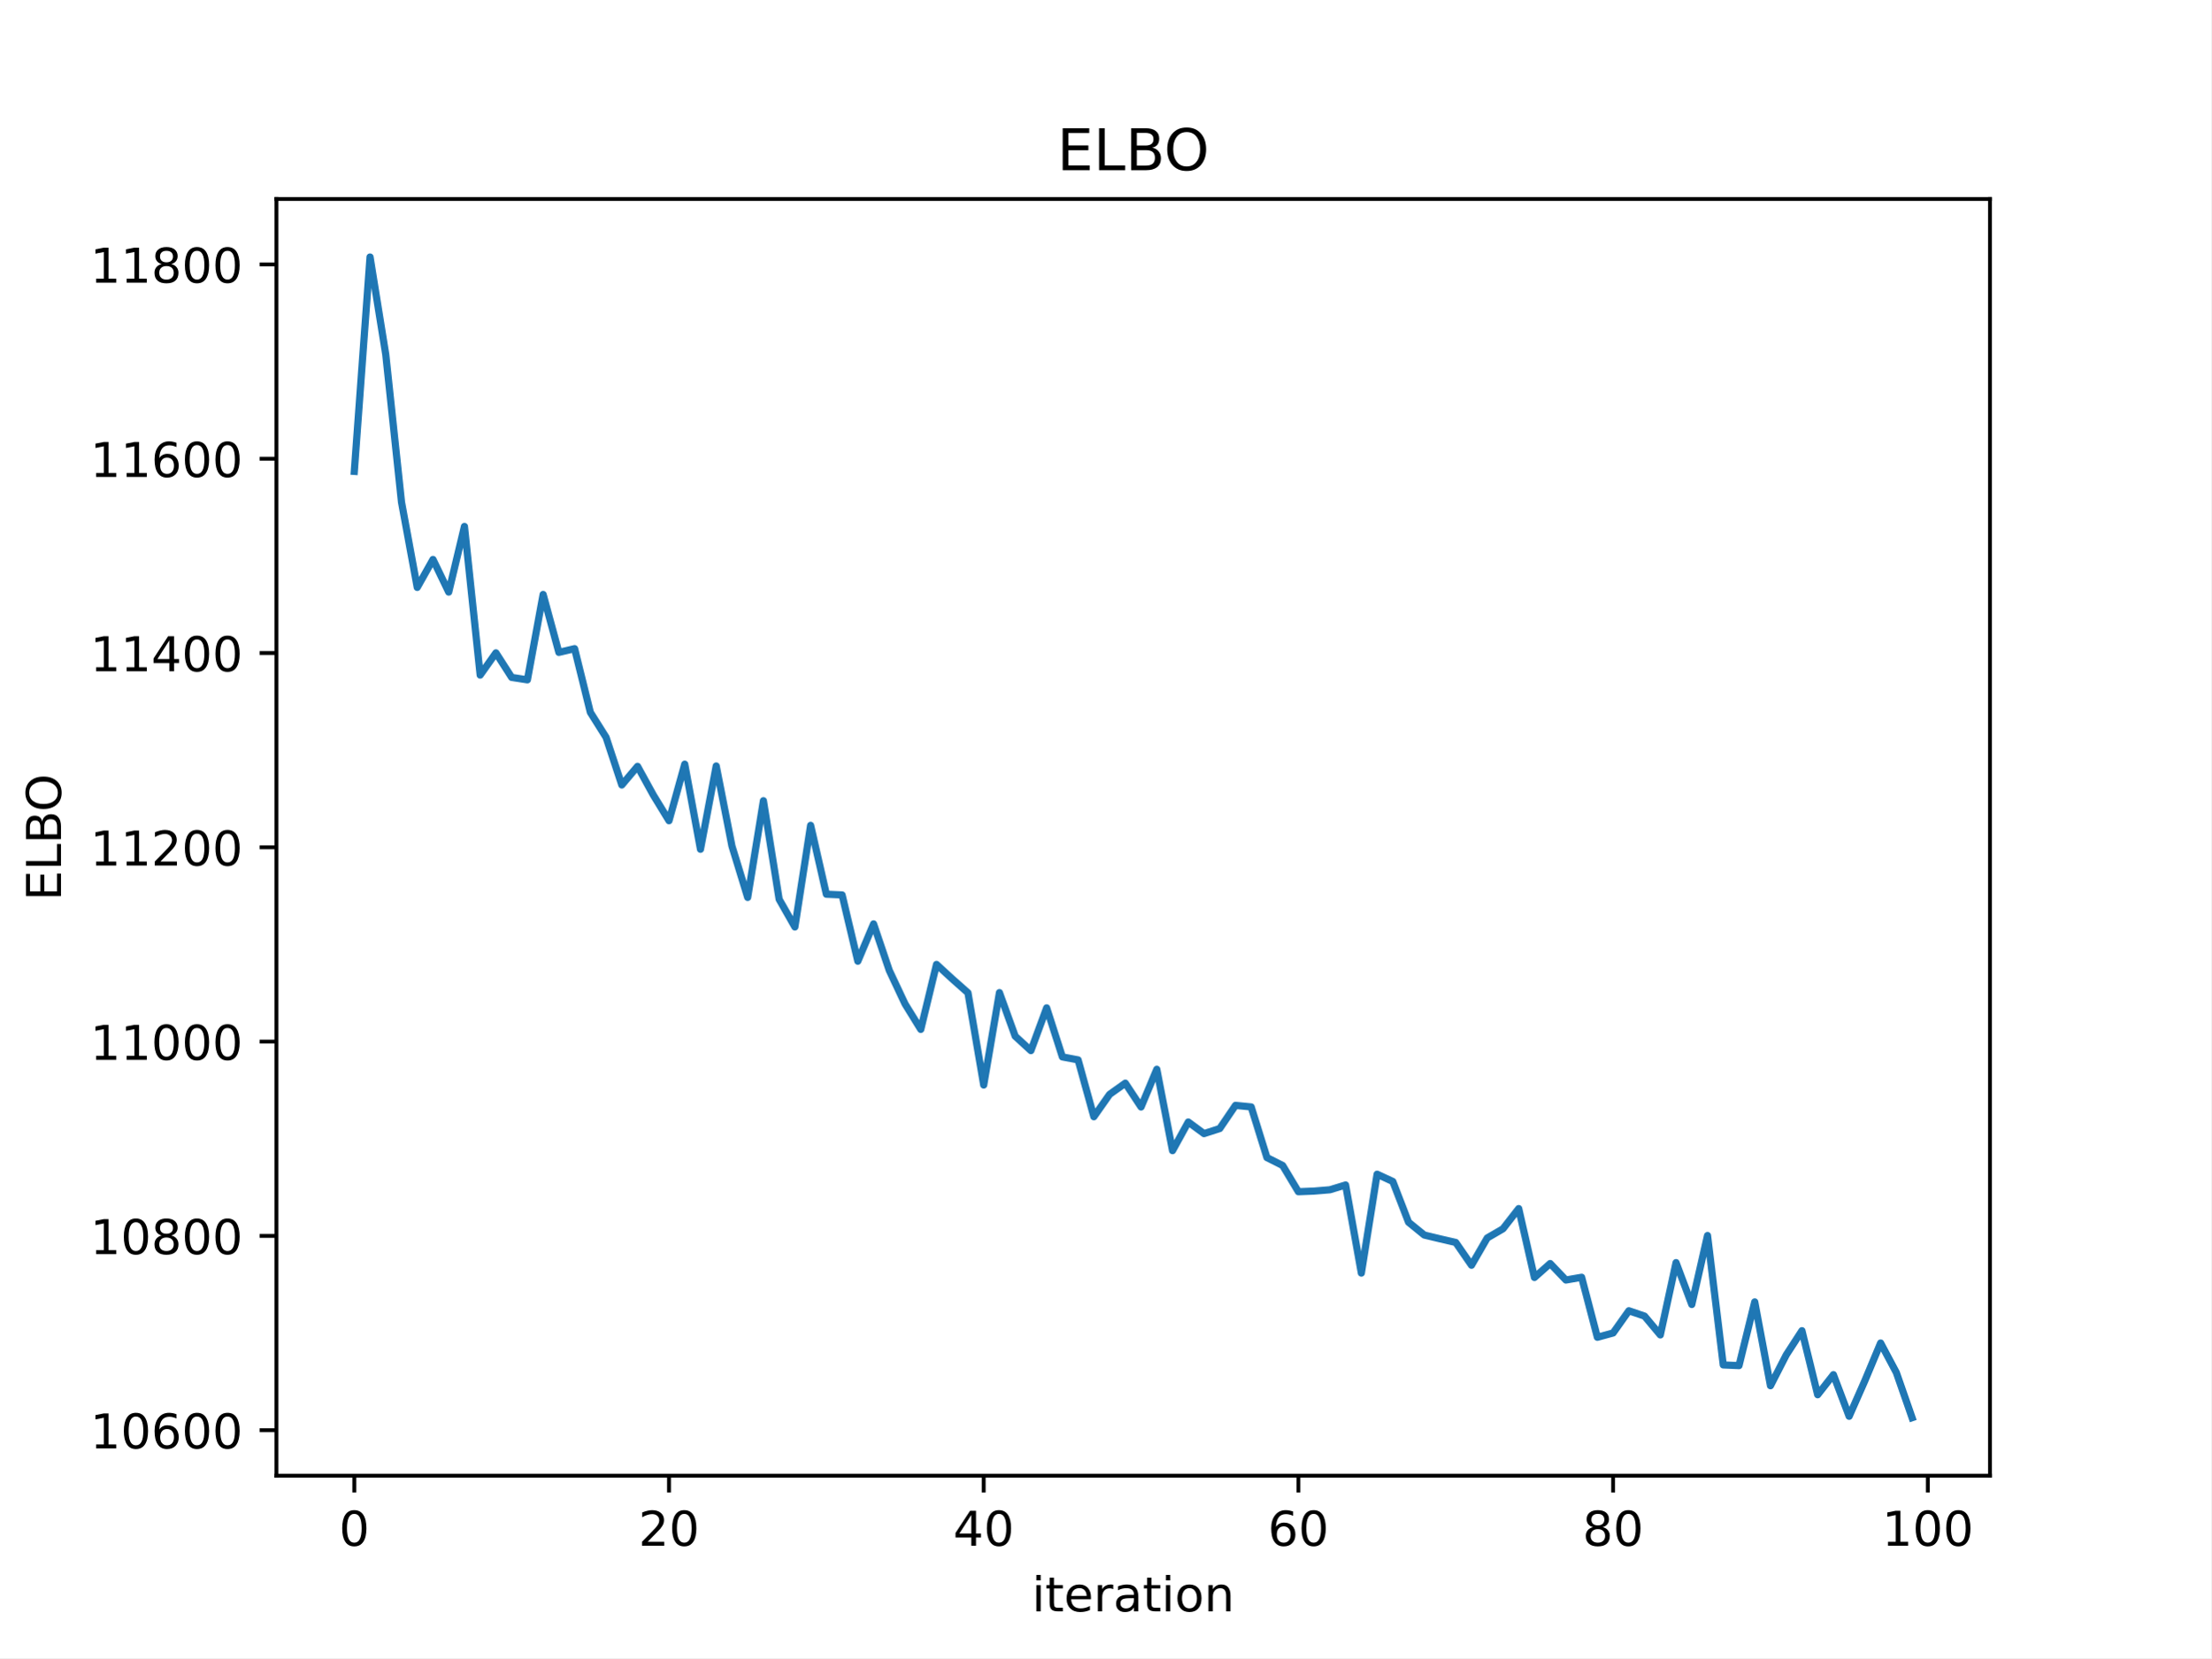
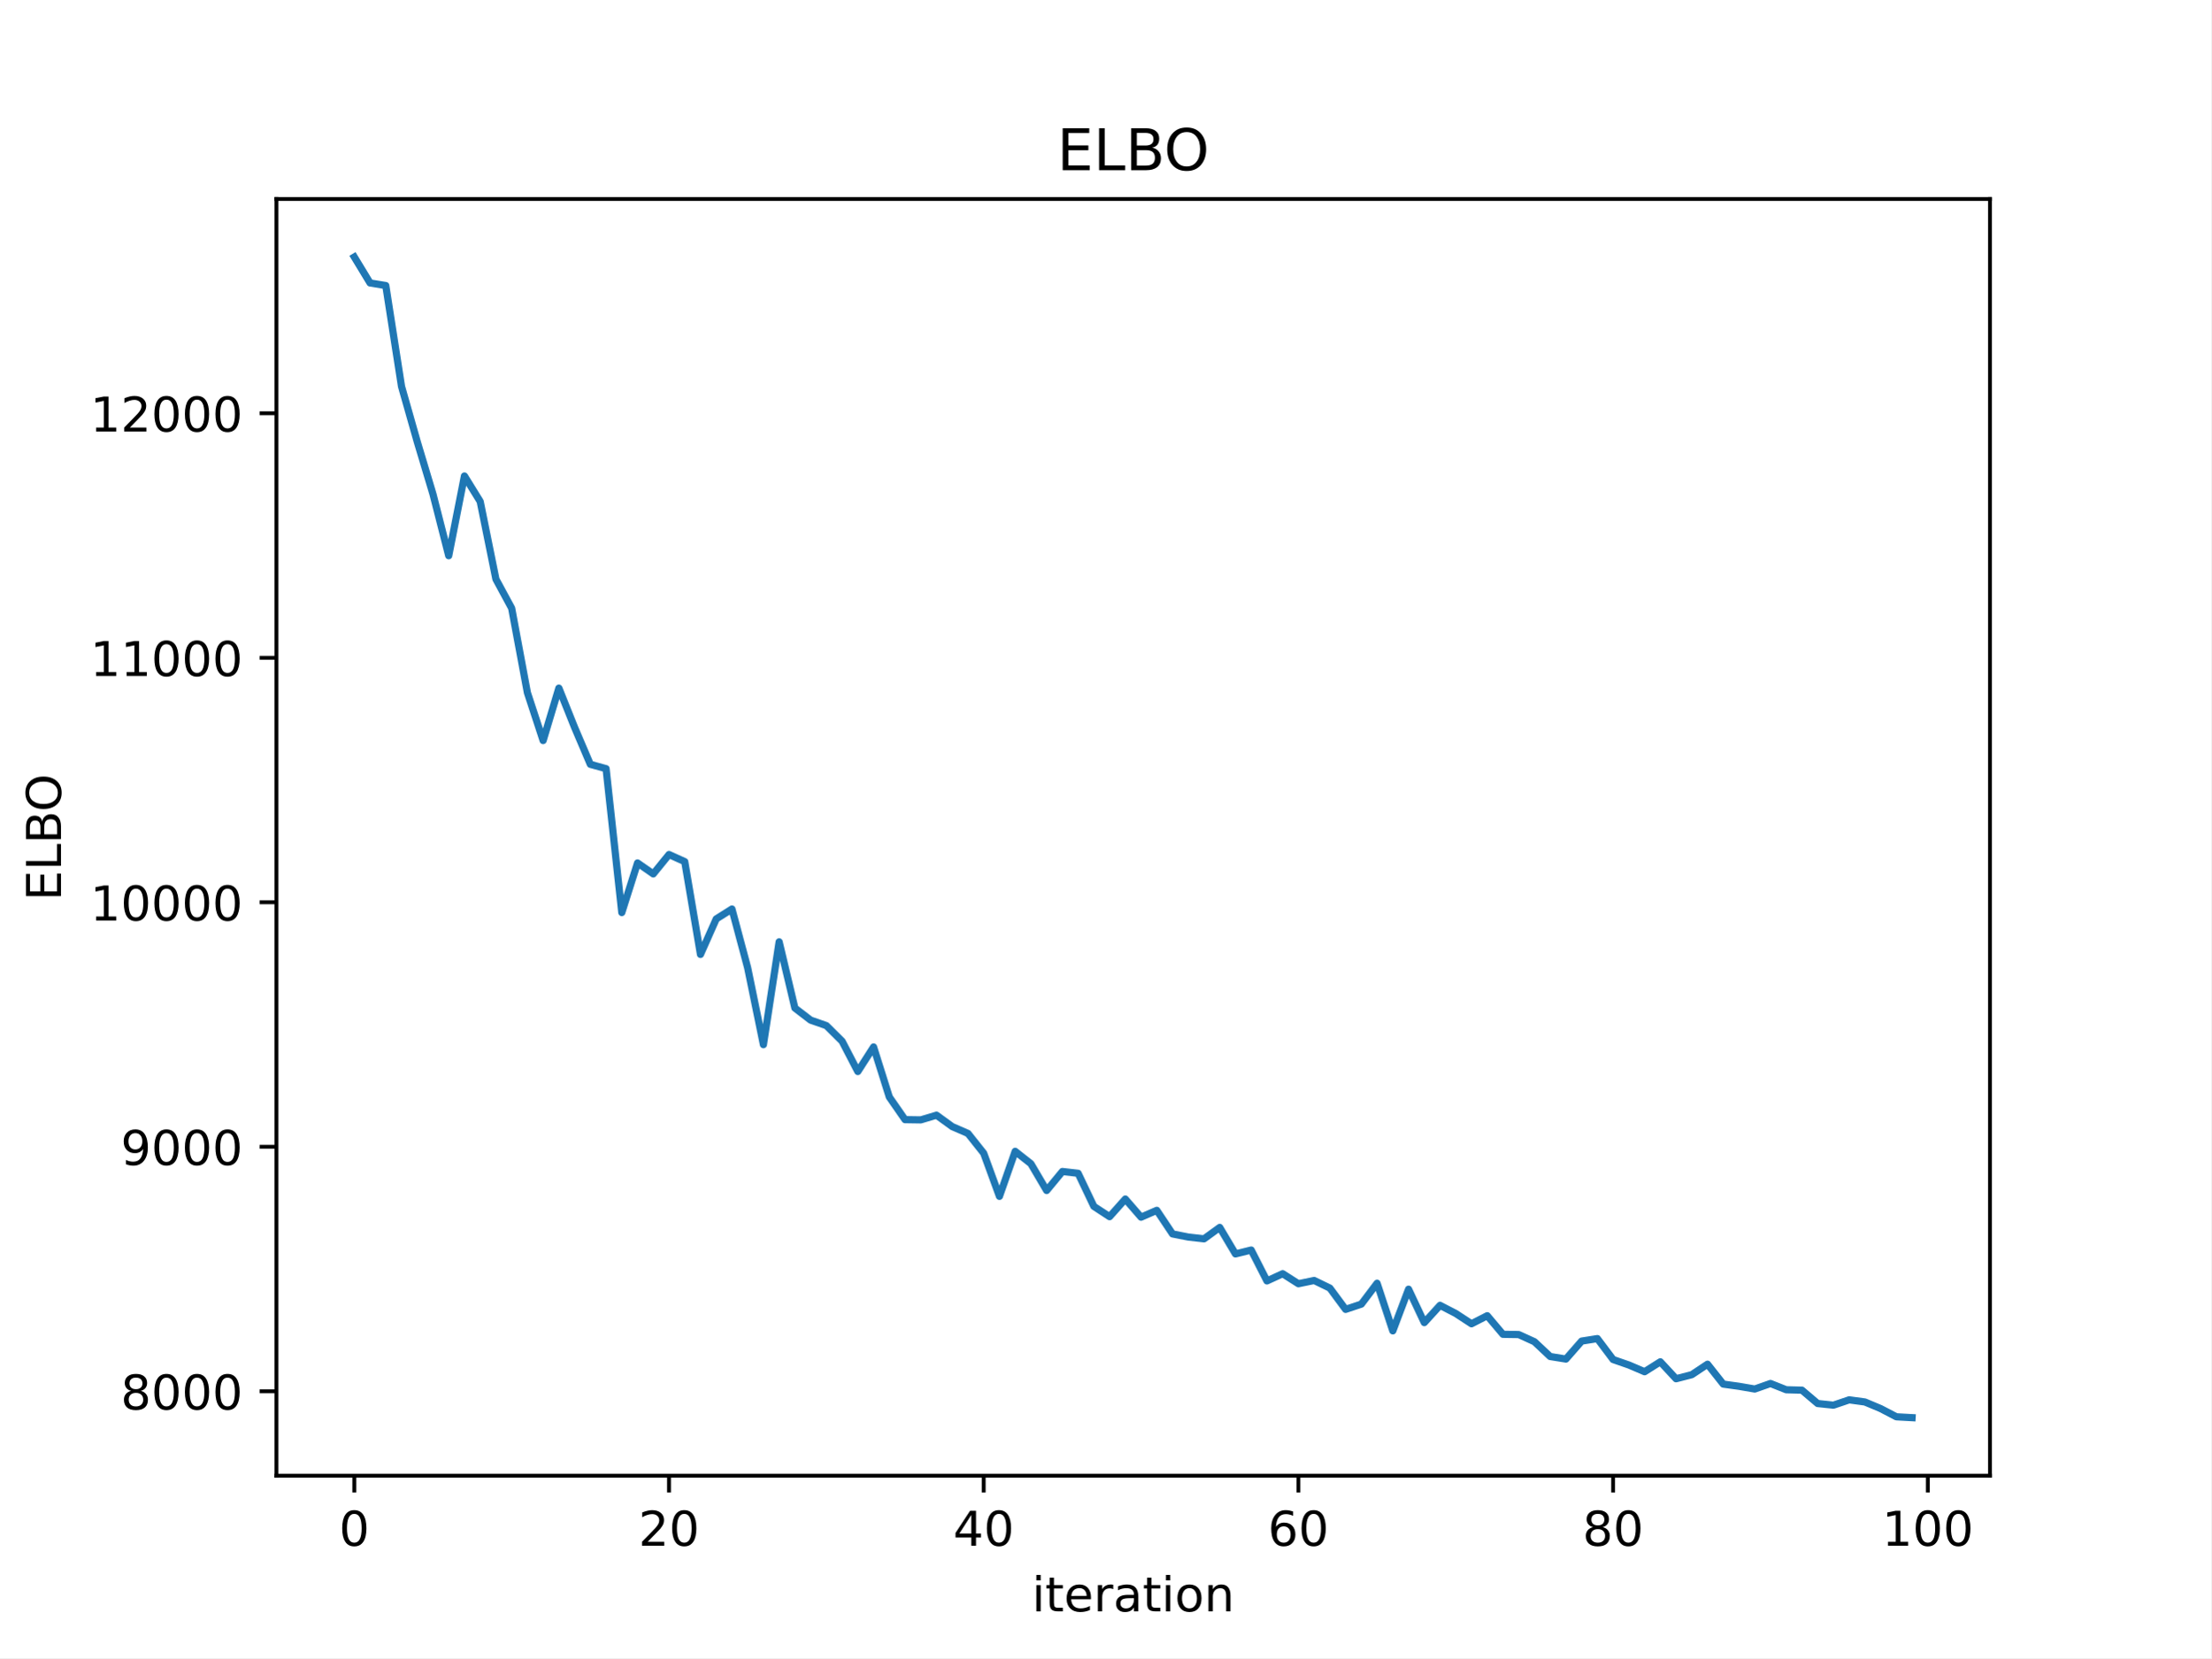
<svg xmlns="http://www.w3.org/2000/svg" xmlns:xlink="http://www.w3.org/1999/xlink" width="460.8pt" height="345.6pt" viewBox="0 0 460.8 345.6" version="1.1">
  <defs>
    <style type="text/css">*{stroke-linejoin: round; stroke-linecap: butt}</style>
  </defs>
  <g id="figure_1">
    <g id="patch_1">
      <path d="M 0 345.6  L 460.8 345.6  L 460.8 0  L 0 0  z " style="fill: #ffffff" />
    </g>
    <g id="axes_1">
      <g id="patch_2">
        <path d="M 57.6 307.584  L 414.72 307.584  L 414.72 41.472  L 57.6 41.472  z " style="fill: #ffffff" />
      </g>
      <g id="matplotlib.axis_1">
        <g id="xtick_1">
          <g id="line2d_1">
            <defs>
-               <path id="m38a5860ac3" d="M 0 0  L 0 3.5  " style="stroke: #000000; stroke-width: 0.8" />
-             </defs>
-             <g>
-               <use xlink:href="#m38a5860ac3" x="73.833" y="307.584" style="stroke: #000000; stroke-width: 0.8" />
+               <path id="m44546c7114" d="M 0 0  L 0 3.5  " style="stroke: #000000; stroke-width: 0.8" />
+             </defs>
+             <g>
+               <use xlink:href="#m44546c7114" x="73.833" y="307.584" style="stroke: #000000; stroke-width: 0.8" />
            </g>
          </g>
          <g id="text_1">
            <g transform="translate(70.65148 322.1824) scale(0.1 -0.1)">
              <defs>
                <path id="DejaVuSans-30" d="M 2034 4250  Q 1547 4250 1301 3770  Q 1056 3291 1056 2328  Q 1056 1369 1301 889  Q 1547 409 2034 409  Q 2525 409 2770 889  Q 3016 1369 3016 2328  Q 3016 3291 2770 3770  Q 2525 4250 2034 4250  z M 2034 4750  Q 2819 4750 3233 4129  Q 3647 3509 3647 2328  Q 3647 1150 3233 529  Q 2819 -91 2034 -91  Q 1250 -91 836 529  Q 422 1150 422 2328  Q 422 3509 836 4129  Q 1250 4750 2034 4750  z " transform="scale(0.015625)" />
              </defs>
              <use xlink:href="#DejaVuSans-30" />
            </g>
          </g>
        </g>
        <g id="xtick_2">
          <g id="line2d_2">
            <g>
-               <use xlink:href="#m38a5860ac3" x="139.42" y="307.584" style="stroke: #000000; stroke-width: 0.8" />
+               <use xlink:href="#m44546c7114" x="139.42" y="307.584" style="stroke: #000000; stroke-width: 0.8" />
            </g>
          </g>
          <g id="text_2">
            <g transform="translate(133.057 322.1824) scale(0.1 -0.1)">
              <defs>
                <path id="DejaVuSans-32" d="M 1228 531  L 3431 531  L 3431 0  L 469 0  L 469 531  Q 828 903 1448 1529  Q 2069 2156 2228 2338  Q 2531 2678 2651 2914  Q 2772 3150 2772 3378  Q 2772 3750 2511 3984  Q 2250 4219 1831 4219  Q 1534 4219 1204 4116  Q 875 4013 500 3803  L 500 4441  Q 881 4594 1212 4672  Q 1544 4750 1819 4750  Q 2544 4750 2975 4387  Q 3406 4025 3406 3419  Q 3406 3131 3298 2873  Q 3191 2616 2906 2266  Q 2828 2175 2409 1742  Q 1991 1309 1228 531  z " transform="scale(0.015625)" />
              </defs>
              <use xlink:href="#DejaVuSans-32" />
              <use xlink:href="#DejaVuSans-30" x="63.623" />
            </g>
          </g>
        </g>
        <g id="xtick_3">
          <g id="line2d_3">
            <g>
-               <use xlink:href="#m38a5860ac3" x="205.006" y="307.584" style="stroke: #000000; stroke-width: 0.8" />
+               <use xlink:href="#m44546c7114" x="205.006" y="307.584" style="stroke: #000000; stroke-width: 0.8" />
            </g>
          </g>
          <g id="text_3">
            <g transform="translate(198.6438 322.1824) scale(0.1 -0.1)">
              <defs>
                <path id="DejaVuSans-34" d="M 2419 4116  L 825 1625  L 2419 1625  L 2419 4116  z M 2253 4666  L 3047 4666  L 3047 1625  L 3713 1625  L 3713 1100  L 3047 1100  L 3047 0  L 2419 0  L 2419 1100  L 313 1100  L 313 1709  L 2253 4666  z " transform="scale(0.015625)" />
              </defs>
              <use xlink:href="#DejaVuSans-34" />
              <use xlink:href="#DejaVuSans-30" x="63.623" />
            </g>
          </g>
        </g>
        <g id="xtick_4">
          <g id="line2d_4">
            <g>
-               <use xlink:href="#m38a5860ac3" x="270.593" y="307.584" style="stroke: #000000; stroke-width: 0.8" />
+               <use xlink:href="#m44546c7114" x="270.593" y="307.584" style="stroke: #000000; stroke-width: 0.8" />
            </g>
          </g>
          <g id="text_4">
            <g transform="translate(264.2306 322.1824) scale(0.1 -0.1)">
              <defs>
                <path id="DejaVuSans-36" d="M 2113 2584  Q 1688 2584 1439 2293  Q 1191 2003 1191 1497  Q 1191 994 1439 701  Q 1688 409 2113 409  Q 2538 409 2786 701  Q 3034 994 3034 1497  Q 3034 2003 2786 2293  Q 2538 2584 2113 2584  z M 3366 4563  L 3366 3988  Q 3128 4100 2886 4159  Q 2644 4219 2406 4219  Q 1781 4219 1451 3797  Q 1122 3375 1075 2522  Q 1259 2794 1537 2939  Q 1816 3084 2150 3084  Q 2853 3084 3261 2657  Q 3669 2231 3669 1497  Q 3669 778 3244 343  Q 2819 -91 2113 -91  Q 1303 -91 875 529  Q 447 1150 447 2328  Q 447 3434 972 4092  Q 1497 4750 2381 4750  Q 2619 4750 2861 4703  Q 3103 4656 3366 4563  z " transform="scale(0.015625)" />
              </defs>
              <use xlink:href="#DejaVuSans-36" />
              <use xlink:href="#DejaVuSans-30" x="63.623" />
            </g>
          </g>
        </g>
        <g id="xtick_5">
          <g id="line2d_5">
            <g>
-               <use xlink:href="#m38a5860ac3" x="336.18" y="307.584" style="stroke: #000000; stroke-width: 0.8" />
+               <use xlink:href="#m44546c7114" x="336.18" y="307.584" style="stroke: #000000; stroke-width: 0.8" />
            </g>
          </g>
          <g id="text_5">
            <g transform="translate(329.8173 322.1824) scale(0.1 -0.1)">
              <defs>
                <path id="DejaVuSans-38" d="M 2034 2216  Q 1584 2216 1326 1975  Q 1069 1734 1069 1313  Q 1069 891 1326 650  Q 1584 409 2034 409  Q 2484 409 2743 651  Q 3003 894 3003 1313  Q 3003 1734 2745 1975  Q 2488 2216 2034 2216  z M 1403 2484  Q 997 2584 770 2862  Q 544 3141 544 3541  Q 544 4100 942 4425  Q 1341 4750 2034 4750  Q 2731 4750 3128 4425  Q 3525 4100 3525 3541  Q 3525 3141 3298 2862  Q 3072 2584 2669 2484  Q 3125 2378 3379 2068  Q 3634 1759 3634 1313  Q 3634 634 3220 271  Q 2806 -91 2034 -91  Q 1263 -91 848 271  Q 434 634 434 1313  Q 434 1759 690 2068  Q 947 2378 1403 2484  z M 1172 3481  Q 1172 3119 1398 2916  Q 1625 2713 2034 2713  Q 2441 2713 2670 2916  Q 2900 3119 2900 3481  Q 2900 3844 2670 4047  Q 2441 4250 2034 4250  Q 1625 4250 1398 4047  Q 1172 3844 1172 3481  z " transform="scale(0.015625)" />
              </defs>
              <use xlink:href="#DejaVuSans-38" />
              <use xlink:href="#DejaVuSans-30" x="63.623" />
            </g>
          </g>
        </g>
        <g id="xtick_6">
          <g id="line2d_6">
            <g>
-               <use xlink:href="#m38a5860ac3" x="401.767" y="307.584" style="stroke: #000000; stroke-width: 0.8" />
+               <use xlink:href="#m44546c7114" x="401.767" y="307.584" style="stroke: #000000; stroke-width: 0.8" />
            </g>
          </g>
          <g id="text_6">
            <g transform="translate(392.2229 322.1824) scale(0.1 -0.1)">
              <defs>
                <path id="DejaVuSans-31" d="M 794 531  L 1825 531  L 1825 4091  L 703 3866  L 703 4441  L 1819 4666  L 2450 4666  L 2450 531  L 3481 531  L 3481 0  L 794 0  L 794 531  z " transform="scale(0.015625)" />
              </defs>
              <use xlink:href="#DejaVuSans-31" />
              <use xlink:href="#DejaVuSans-30" x="63.623" />
              <use xlink:href="#DejaVuSans-30" x="127.246" />
            </g>
          </g>
        </g>
        <g id="text_7">
          <g transform="translate(215.0373 335.8606) scale(0.1 -0.1)">
            <defs>
              <path id="DejaVuSans-69" d="M 603 3500  L 1178 3500  L 1178 0  L 603 0  L 603 3500  z M 603 4863  L 1178 4863  L 1178 4134  L 603 4134  L 603 4863  z " transform="scale(0.015625)" />
              <path id="DejaVuSans-74" d="M 1172 4494  L 1172 3500  L 2356 3500  L 2356 3053  L 1172 3053  L 1172 1153  Q 1172 725 1289 603  Q 1406 481 1766 481  L 2356 481  L 2356 0  L 1766 0  Q 1100 0 847 248  Q 594 497 594 1153  L 594 3053  L 172 3053  L 172 3500  L 594 3500  L 594 4494  L 1172 4494  z " transform="scale(0.015625)" />
              <path id="DejaVuSans-65" d="M 3597 1894  L 3597 1613  L 953 1613  Q 991 1019 1311 708  Q 1631 397 2203 397  Q 2534 397 2845 478  Q 3156 559 3463 722  L 3463 178  Q 3153 47 2828 -22  Q 2503 -91 2169 -91  Q 1331 -91 842 396  Q 353 884 353 1716  Q 353 2575 817 3079  Q 1281 3584 2069 3584  Q 2775 3584 3186 3129  Q 3597 2675 3597 1894  z M 3022 2063  Q 3016 2534 2758 2815  Q 2500 3097 2075 3097  Q 1594 3097 1305 2825  Q 1016 2553 972 2059  L 3022 2063  z " transform="scale(0.015625)" />
              <path id="DejaVuSans-72" d="M 2631 2963  Q 2534 3019 2420 3045  Q 2306 3072 2169 3072  Q 1681 3072 1420 2755  Q 1159 2438 1159 1844  L 1159 0  L 581 0  L 581 3500  L 1159 3500  L 1159 2956  Q 1341 3275 1631 3429  Q 1922 3584 2338 3584  Q 2397 3584 2469 3576  Q 2541 3569 2628 3553  L 2631 2963  z " transform="scale(0.015625)" />
              <path id="DejaVuSans-61" d="M 2194 1759  Q 1497 1759 1228 1600  Q 959 1441 959 1056  Q 959 750 1161 570  Q 1363 391 1709 391  Q 2188 391 2477 730  Q 2766 1069 2766 1631  L 2766 1759  L 2194 1759  z M 3341 1997  L 3341 0  L 2766 0  L 2766 531  Q 2569 213 2275 61  Q 1981 -91 1556 -91  Q 1019 -91 701 211  Q 384 513 384 1019  Q 384 1609 779 1909  Q 1175 2209 1959 2209  L 2766 2209  L 2766 2266  Q 2766 2663 2505 2880  Q 2244 3097 1772 3097  Q 1472 3097 1187 3025  Q 903 2953 641 2809  L 641 3341  Q 956 3463 1253 3523  Q 1550 3584 1831 3584  Q 2591 3584 2966 3190  Q 3341 2797 3341 1997  z " transform="scale(0.015625)" />
              <path id="DejaVuSans-6f" d="M 1959 3097  Q 1497 3097 1228 2736  Q 959 2375 959 1747  Q 959 1119 1226 758  Q 1494 397 1959 397  Q 2419 397 2687 759  Q 2956 1122 2956 1747  Q 2956 2369 2687 2733  Q 2419 3097 1959 3097  z M 1959 3584  Q 2709 3584 3137 3096  Q 3566 2609 3566 1747  Q 3566 888 3137 398  Q 2709 -91 1959 -91  Q 1206 -91 779 398  Q 353 888 353 1747  Q 353 2609 779 3096  Q 1206 3584 1959 3584  z " transform="scale(0.015625)" />
              <path id="DejaVuSans-6e" d="M 3513 2113  L 3513 0  L 2938 0  L 2938 2094  Q 2938 2591 2744 2837  Q 2550 3084 2163 3084  Q 1697 3084 1428 2787  Q 1159 2491 1159 1978  L 1159 0  L 581 0  L 581 3500  L 1159 3500  L 1159 2956  Q 1366 3272 1645 3428  Q 1925 3584 2291 3584  Q 2894 3584 3203 3211  Q 3513 2838 3513 2113  z " transform="scale(0.015625)" />
            </defs>
            <use xlink:href="#DejaVuSans-69" />
            <use xlink:href="#DejaVuSans-74" x="27.783" />
            <use xlink:href="#DejaVuSans-65" x="66.992" />
            <use xlink:href="#DejaVuSans-72" x="128.516" />
            <use xlink:href="#DejaVuSans-61" x="169.629" />
            <use xlink:href="#DejaVuSans-74" x="230.908" />
            <use xlink:href="#DejaVuSans-69" x="270.117" />
            <use xlink:href="#DejaVuSans-6f" x="297.9" />
            <use xlink:href="#DejaVuSans-6e" x="359.082" />
          </g>
        </g>
      </g>
      <g id="matplotlib.axis_2">
        <g id="ytick_1">
          <g id="line2d_7">
            <defs>
-               <path id="m115e7a6f44" d="M 0 0  L -3.5 0  " style="stroke: #000000; stroke-width: 0.8" />
-             </defs>
-             <g>
-               <use xlink:href="#m115e7a6f44" x="57.6" y="298.096" style="stroke: #000000; stroke-width: 0.8" />
+               <path id="m621c4e0553" d="M 0 0  L -3.5 0  " style="stroke: #000000; stroke-width: 0.8" />
+             </defs>
+             <g>
+               <use xlink:href="#m621c4e0553" x="57.6" y="289.989" style="stroke: #000000; stroke-width: 0.8" />
            </g>
          </g>
          <g id="text_8">
-             <g transform="translate(18.7875 301.895) scale(0.1 -0.1)">
-               <use xlink:href="#DejaVuSans-31" />
-               <use xlink:href="#DejaVuSans-30" x="63.623" />
-               <use xlink:href="#DejaVuSans-36" x="127.246" />
-               <use xlink:href="#DejaVuSans-30" x="190.869" />
-               <use xlink:href="#DejaVuSans-30" x="254.492" />
+             <g transform="translate(25.15 293.7879) scale(0.1 -0.1)">
+               <use xlink:href="#DejaVuSans-38" />
+               <use xlink:href="#DejaVuSans-30" x="63.623" />
+               <use xlink:href="#DejaVuSans-30" x="127.246" />
+               <use xlink:href="#DejaVuSans-30" x="190.869" />
            </g>
          </g>
        </g>
        <g id="ytick_2">
          <g id="line2d_8">
            <g>
-               <use xlink:href="#m115e7a6f44" x="57.6" y="257.598" style="stroke: #000000; stroke-width: 0.8" />
+               <use xlink:href="#m621c4e0553" x="57.6" y="239.026" style="stroke: #000000; stroke-width: 0.8" />
            </g>
          </g>
          <g id="text_9">
-             <g transform="translate(18.7875 261.3974) scale(0.1 -0.1)">
-               <use xlink:href="#DejaVuSans-31" />
-               <use xlink:href="#DejaVuSans-30" x="63.623" />
-               <use xlink:href="#DejaVuSans-38" x="127.246" />
-               <use xlink:href="#DejaVuSans-30" x="190.869" />
-               <use xlink:href="#DejaVuSans-30" x="254.492" />
+             <g transform="translate(25.15 242.825) scale(0.1 -0.1)">
+               <defs>
+                 <path id="DejaVuSans-39" d="M 703 97  L 703 672  Q 941 559 1184 500  Q 1428 441 1663 441  Q 2288 441 2617 861  Q 2947 1281 2994 2138  Q 2813 1869 2534 1725  Q 2256 1581 1919 1581  Q 1219 1581 811 2004  Q 403 2428 403 3163  Q 403 3881 828 4315  Q 1253 4750 1959 4750  Q 2769 4750 3195 4129  Q 3622 3509 3622 2328  Q 3622 1225 3098 567  Q 2575 -91 1691 -91  Q 1453 -91 1209 -44  Q 966 3 703 97  z M 1959 2075  Q 2384 2075 2632 2365  Q 2881 2656 2881 3163  Q 2881 3666 2632 3958  Q 2384 4250 1959 4250  Q 1534 4250 1286 3958  Q 1038 3666 1038 3163  Q 1038 2656 1286 2365  Q 1534 2075 1959 2075  z " transform="scale(0.015625)" />
+               </defs>
+               <use xlink:href="#DejaVuSans-39" />
+               <use xlink:href="#DejaVuSans-30" x="63.623" />
+               <use xlink:href="#DejaVuSans-30" x="127.246" />
+               <use xlink:href="#DejaVuSans-30" x="190.869" />
            </g>
          </g>
        </g>
        <g id="ytick_3">
          <g id="line2d_9">
            <g>
-               <use xlink:href="#m115e7a6f44" x="57.6" y="217.101" style="stroke: #000000; stroke-width: 0.8" />
+               <use xlink:href="#m621c4e0553" x="57.6" y="188.063" style="stroke: #000000; stroke-width: 0.8" />
            </g>
          </g>
          <g id="text_10">
-             <g transform="translate(18.7875 220.8998) scale(0.1 -0.1)">
-               <use xlink:href="#DejaVuSans-31" />
-               <use xlink:href="#DejaVuSans-31" x="63.623" />
+             <g transform="translate(18.7875 191.8622) scale(0.1 -0.1)">
+               <use xlink:href="#DejaVuSans-31" />
+               <use xlink:href="#DejaVuSans-30" x="63.623" />
              <use xlink:href="#DejaVuSans-30" x="127.246" />
              <use xlink:href="#DejaVuSans-30" x="190.869" />
              <use xlink:href="#DejaVuSans-30" x="254.492" />
            </g>
          </g>
        </g>
        <g id="ytick_4">
          <g id="line2d_10">
            <g>
-               <use xlink:href="#m115e7a6f44" x="57.6" y="176.603" style="stroke: #000000; stroke-width: 0.8" />
+               <use xlink:href="#m621c4e0553" x="57.6" y="137.1" style="stroke: #000000; stroke-width: 0.8" />
            </g>
          </g>
          <g id="text_11">
-             <g transform="translate(18.7875 180.4021) scale(0.1 -0.1)">
+             <g transform="translate(18.7875 140.8993) scale(0.1 -0.1)">
              <use xlink:href="#DejaVuSans-31" />
              <use xlink:href="#DejaVuSans-31" x="63.623" />
-               <use xlink:href="#DejaVuSans-32" x="127.246" />
+               <use xlink:href="#DejaVuSans-30" x="127.246" />
              <use xlink:href="#DejaVuSans-30" x="190.869" />
              <use xlink:href="#DejaVuSans-30" x="254.492" />
            </g>
          </g>
        </g>
        <g id="ytick_5">
          <g id="line2d_11">
            <g>
-               <use xlink:href="#m115e7a6f44" x="57.6" y="136.105" style="stroke: #000000; stroke-width: 0.8" />
+               <use xlink:href="#m621c4e0553" x="57.6" y="86.137" style="stroke: #000000; stroke-width: 0.8" />
            </g>
          </g>
          <g id="text_12">
-             <g transform="translate(18.7875 139.9045) scale(0.1 -0.1)">
-               <use xlink:href="#DejaVuSans-31" />
-               <use xlink:href="#DejaVuSans-31" x="63.623" />
-               <use xlink:href="#DejaVuSans-34" x="127.246" />
+             <g transform="translate(18.7875 89.93646) scale(0.1 -0.1)">
+               <use xlink:href="#DejaVuSans-31" />
+               <use xlink:href="#DejaVuSans-32" x="63.623" />
+               <use xlink:href="#DejaVuSans-30" x="127.246" />
              <use xlink:href="#DejaVuSans-30" x="190.869" />
              <use xlink:href="#DejaVuSans-30" x="254.492" />
            </g>
          </g>
        </g>
-         <g id="ytick_6">
-           <g id="line2d_12">
-             <g>
-               <use xlink:href="#m115e7a6f44" x="57.6" y="95.608" style="stroke: #000000; stroke-width: 0.8" />
-             </g>
-           </g>
-           <g id="text_13">
-             <g transform="translate(18.7875 99.40685) scale(0.1 -0.1)">
-               <use xlink:href="#DejaVuSans-31" />
-               <use xlink:href="#DejaVuSans-31" x="63.623" />
-               <use xlink:href="#DejaVuSans-36" x="127.246" />
-               <use xlink:href="#DejaVuSans-30" x="190.869" />
-               <use xlink:href="#DejaVuSans-30" x="254.492" />
-             </g>
-           </g>
-         </g>
-         <g id="ytick_7">
-           <g id="line2d_13">
-             <g>
-               <use xlink:href="#m115e7a6f44" x="57.6" y="55.11" style="stroke: #000000; stroke-width: 0.8" />
-             </g>
-           </g>
-           <g id="text_14">
-             <g transform="translate(18.7875 58.90921) scale(0.1 -0.1)">
-               <use xlink:href="#DejaVuSans-31" />
-               <use xlink:href="#DejaVuSans-31" x="63.623" />
-               <use xlink:href="#DejaVuSans-38" x="127.246" />
-               <use xlink:href="#DejaVuSans-30" x="190.869" />
-               <use xlink:href="#DejaVuSans-30" x="254.492" />
-             </g>
-           </g>
-         </g>
-         <g id="text_15">
+         <g id="text_13">
          <g transform="translate(12.70781 187.7522) rotate(-90) scale(0.1 -0.1)">
            <defs>
              <path id="DejaVuSans-45" d="M 628 4666  L 3578 4666  L 3578 4134  L 1259 4134  L 1259 2753  L 3481 2753  L 3481 2222  L 1259 2222  L 1259 531  L 3634 531  L 3634 0  L 628 0  L 628 4666  z " transform="scale(0.015625)" />
              <path id="DejaVuSans-4c" d="M 628 4666  L 1259 4666  L 1259 531  L 3531 531  L 3531 0  L 628 0  L 628 4666  z " transform="scale(0.015625)" />
              <path id="DejaVuSans-42" d="M 1259 2228  L 1259 519  L 2272 519  Q 2781 519 3026 730  Q 3272 941 3272 1375  Q 3272 1813 3026 2020  Q 2781 2228 2272 2228  L 1259 2228  z M 1259 4147  L 1259 2741  L 2194 2741  Q 2656 2741 2882 2914  Q 3109 3088 3109 3444  Q 3109 3797 2882 3972  Q 2656 4147 2194 4147  L 1259 4147  z M 628 4666  L 2241 4666  Q 2963 4666 3353 4366  Q 3744 4066 3744 3513  Q 3744 3084 3544 2831  Q 3344 2578 2956 2516  Q 3422 2416 3680 2098  Q 3938 1781 3938 1306  Q 3938 681 3513 340  Q 3088 0 2303 0  L 628 0  L 628 4666  z " transform="scale(0.015625)" />
              <path id="DejaVuSans-4f" d="M 2522 4238  Q 1834 4238 1429 3725  Q 1025 3213 1025 2328  Q 1025 1447 1429 934  Q 1834 422 2522 422  Q 3209 422 3611 934  Q 4013 1447 4013 2328  Q 4013 3213 3611 3725  Q 3209 4238 2522 4238  z M 2522 4750  Q 3503 4750 4090 4092  Q 4678 3434 4678 2328  Q 4678 1225 4090 567  Q 3503 -91 2522 -91  Q 1538 -91 948 565  Q 359 1222 359 2328  Q 359 3434 948 4092  Q 1538 4750 2522 4750  z " transform="scale(0.015625)" />
            </defs>
            <use xlink:href="#DejaVuSans-45" />
            <use xlink:href="#DejaVuSans-4c" x="63.184" />
            <use xlink:href="#DejaVuSans-42" x="118.896" />
            <use xlink:href="#DejaVuSans-4f" x="185.75" />
          </g>
        </g>
      </g>
-       <g id="line2d_14">
-         <path d="M 73.833 98.248  L 77.112 53.568  L 80.391 73.913  L 83.671 104.663  L 86.95 122.437  L 90.229 116.606  L 93.509 123.405  L 96.788 109.723  L 100.067 140.706  L 103.347 136.076  L 106.626 141.189  L 109.905 141.701  L 113.185 123.903  L 116.464 135.972  L 119.743 135.2  L 123.023 148.465  L 126.302 153.679  L 129.581 163.615  L 132.861 159.727  L 136.14 165.691  L 139.42 171.058  L 142.699 159.277  L 145.978 177.012  L 149.258 159.651  L 152.537 176.349  L 155.816 187.048  L 159.096 166.897  L 162.375 187.443  L 165.654 193.206  L 168.934 172.027  L 172.213 186.384  L 175.492 186.528  L 178.772 200.348  L 182.051 192.572  L 185.33 202.276  L 188.61 209.246  L 191.889 214.559  L 195.168 201.014  L 198.448 204.032  L 201.727 206.935  L 205.006 226.156  L 208.286 206.893  L 211.565 215.974  L 214.844 218.98  L 218.124 210.074  L 221.403 220.291  L 224.682 220.919  L 227.962 232.768  L 231.241 228.103  L 234.52 225.767  L 237.8 230.734  L 241.079 222.875  L 244.358 239.833  L 247.638 233.864  L 250.917 236.281  L 254.196 235.229  L 257.476 230.396  L 260.755 230.721  L 264.034 241.282  L 267.314 242.929  L 270.593 248.397  L 273.872 248.26  L 277.152 247.987  L 280.431 246.986  L 283.71 265.351  L 286.99 244.744  L 290.269 246.259  L 293.548 254.755  L 296.828 257.424  L 300.107 258.214  L 303.386 258.967  L 306.666 263.717  L 309.945 258.032  L 313.224 256.125  L 316.504 251.91  L 319.783 266.272  L 323.062 263.362  L 326.342 266.796  L 329.621 266.223  L 332.9 278.737  L 336.18 277.832  L 339.459 273.207  L 342.739 274.325  L 346.018 278.243  L 349.297 263.169  L 352.577 271.9  L 355.856 257.525  L 359.135 284.495  L 362.415 284.639  L 365.694 271.36  L 368.973 288.831  L 372.253 282.422  L 375.532 277.361  L 378.811 290.707  L 382.091 286.528  L 385.37 295.202  L 388.649 287.771  L 391.929 279.928  L 395.208 286.093  L 398.487 295.488  " clip-path="url(#p23ce2cf335)" style="fill: none; stroke: #1f77b4; stroke-width: 1.5; stroke-linecap: square" />
+       <g id="line2d_12">
+         <path d="M 73.833 53.568  L 77.112 58.97  L 80.391 59.512  L 83.671 80.536  L 86.95 92.072  L 90.229 102.995  L 93.509 115.831  L 96.788 99.208  L 100.067 104.521  L 103.347 120.714  L 106.626 126.769  L 109.905 144.369  L 113.185 154.355  L 116.464 143.423  L 119.743 151.617  L 123.023 159.306  L 126.302 160.208  L 129.581 190.205  L 132.861 179.869  L 136.14 182.147  L 139.42 178.11  L 142.699 179.589  L 145.978 198.935  L 149.258 191.537  L 152.537 189.468  L 155.816 201.741  L 159.096 217.744  L 162.375 196.307  L 165.654 210.107  L 168.934 212.626  L 172.213 213.768  L 175.492 217.02  L 178.772 223.34  L 182.051 218.221  L 185.33 228.647  L 188.61 233.369  L 191.889 233.42  L 195.168 232.44  L 198.448 234.818  L 201.727 236.245  L 205.006 240.371  L 208.286 249.359  L 211.565 239.975  L 214.844 242.561  L 218.124 248.143  L 221.403 244.175  L 224.682 244.552  L 227.962 251.449  L 231.241 253.597  L 234.52 249.92  L 237.8 253.7  L 241.079 252.273  L 244.358 257.188  L 247.638 257.842  L 250.917 258.215  L 254.196 255.837  L 257.476 261.361  L 260.755 260.546  L 264.034 266.986  L 267.314 265.484  L 270.593 267.574  L 273.872 266.893  L 277.152 268.484  L 280.431 272.917  L 283.71 271.821  L 286.99 267.473  L 290.269 277.397  L 293.548 268.714  L 296.828 275.678  L 300.107 272.076  L 303.386 273.774  L 306.666 275.92  L 309.945 274.236  L 313.224 278.115  L 316.504 278.165  L 319.783 279.66  L 323.062 282.741  L 326.342 283.277  L 329.621 279.527  L 332.9 279.005  L 336.18 283.372  L 339.459 284.51  L 342.739 285.911  L 346.018 283.843  L 349.297 287.374  L 352.577 286.529  L 355.856 284.344  L 359.135 288.493  L 362.415 288.95  L 365.694 289.521  L 368.973 288.363  L 372.253 289.671  L 375.532 289.758  L 378.811 292.539  L 382.091 292.888  L 385.37 291.77  L 388.649 292.218  L 391.929 293.595  L 395.208 295.305  L 398.487 295.488  " clip-path="url(#pcb9c9117d5)" style="fill: none; stroke: #1f77b4; stroke-width: 1.5; stroke-linecap: square" />
      </g>
      <g id="patch_3">
        <path d="M 57.6 307.584  L 57.6 41.472  " style="fill: none; stroke: #000000; stroke-width: 0.8; stroke-linejoin: miter; stroke-linecap: square" />
      </g>
      <g id="patch_4">
        <path d="M 414.72 307.584  L 414.72 41.472  " style="fill: none; stroke: #000000; stroke-width: 0.8; stroke-linejoin: miter; stroke-linecap: square" />
      </g>
      <g id="patch_5">
        <path d="M 57.6 307.584  L 414.72 307.584  " style="fill: none; stroke: #000000; stroke-width: 0.8; stroke-linejoin: miter; stroke-linecap: square" />
      </g>
      <g id="patch_6">
        <path d="M 57.6 41.472  L 414.72 41.472  " style="fill: none; stroke: #000000; stroke-width: 0.8; stroke-linejoin: miter; stroke-linecap: square" />
      </g>
-       <g id="text_16">
+       <g id="text_14">
        <g transform="translate(220.2909 35.472) scale(0.12 -0.12)">
          <use xlink:href="#DejaVuSans-45" />
          <use xlink:href="#DejaVuSans-4c" x="63.184" />
          <use xlink:href="#DejaVuSans-42" x="118.896" />
          <use xlink:href="#DejaVuSans-4f" x="185.75" />
        </g>
      </g>
    </g>
  </g>
  <defs>
-     <clipPath id="p23ce2cf335">
+     <clipPath id="pcb9c9117d5">
      <rect x="57.6" y="41.472" width="357.12" height="266.112" />
    </clipPath>
  </defs>
</svg>
